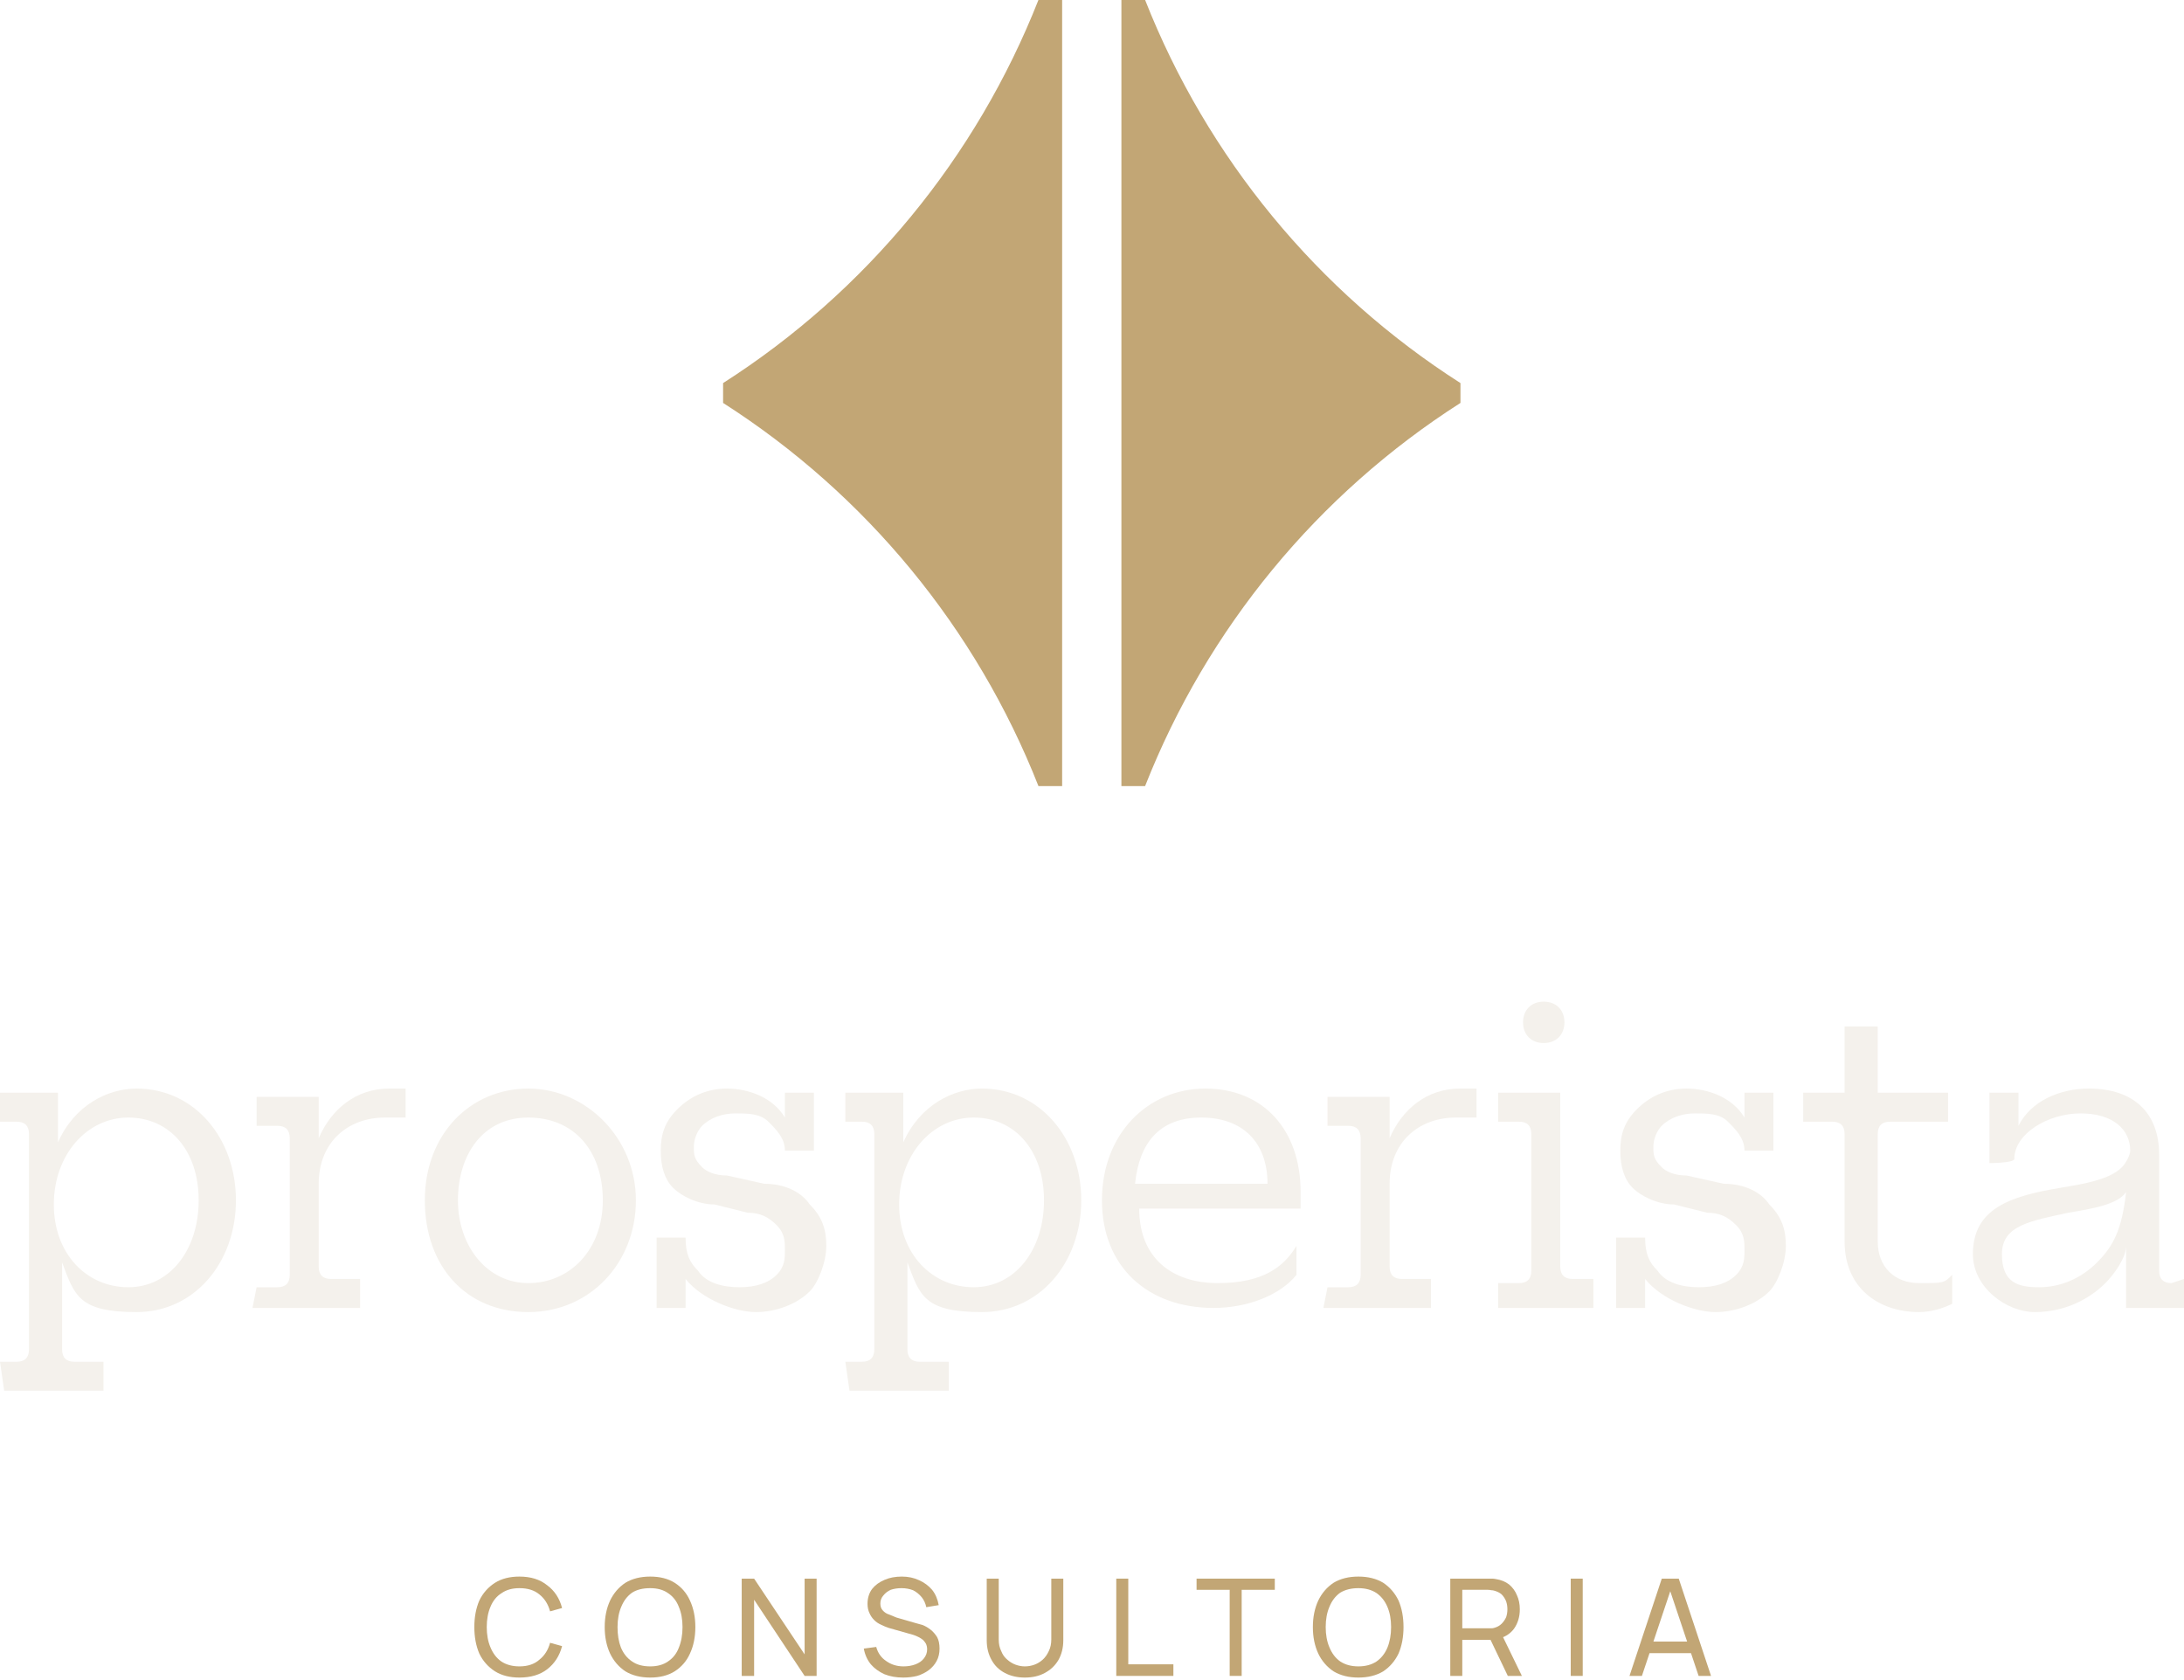
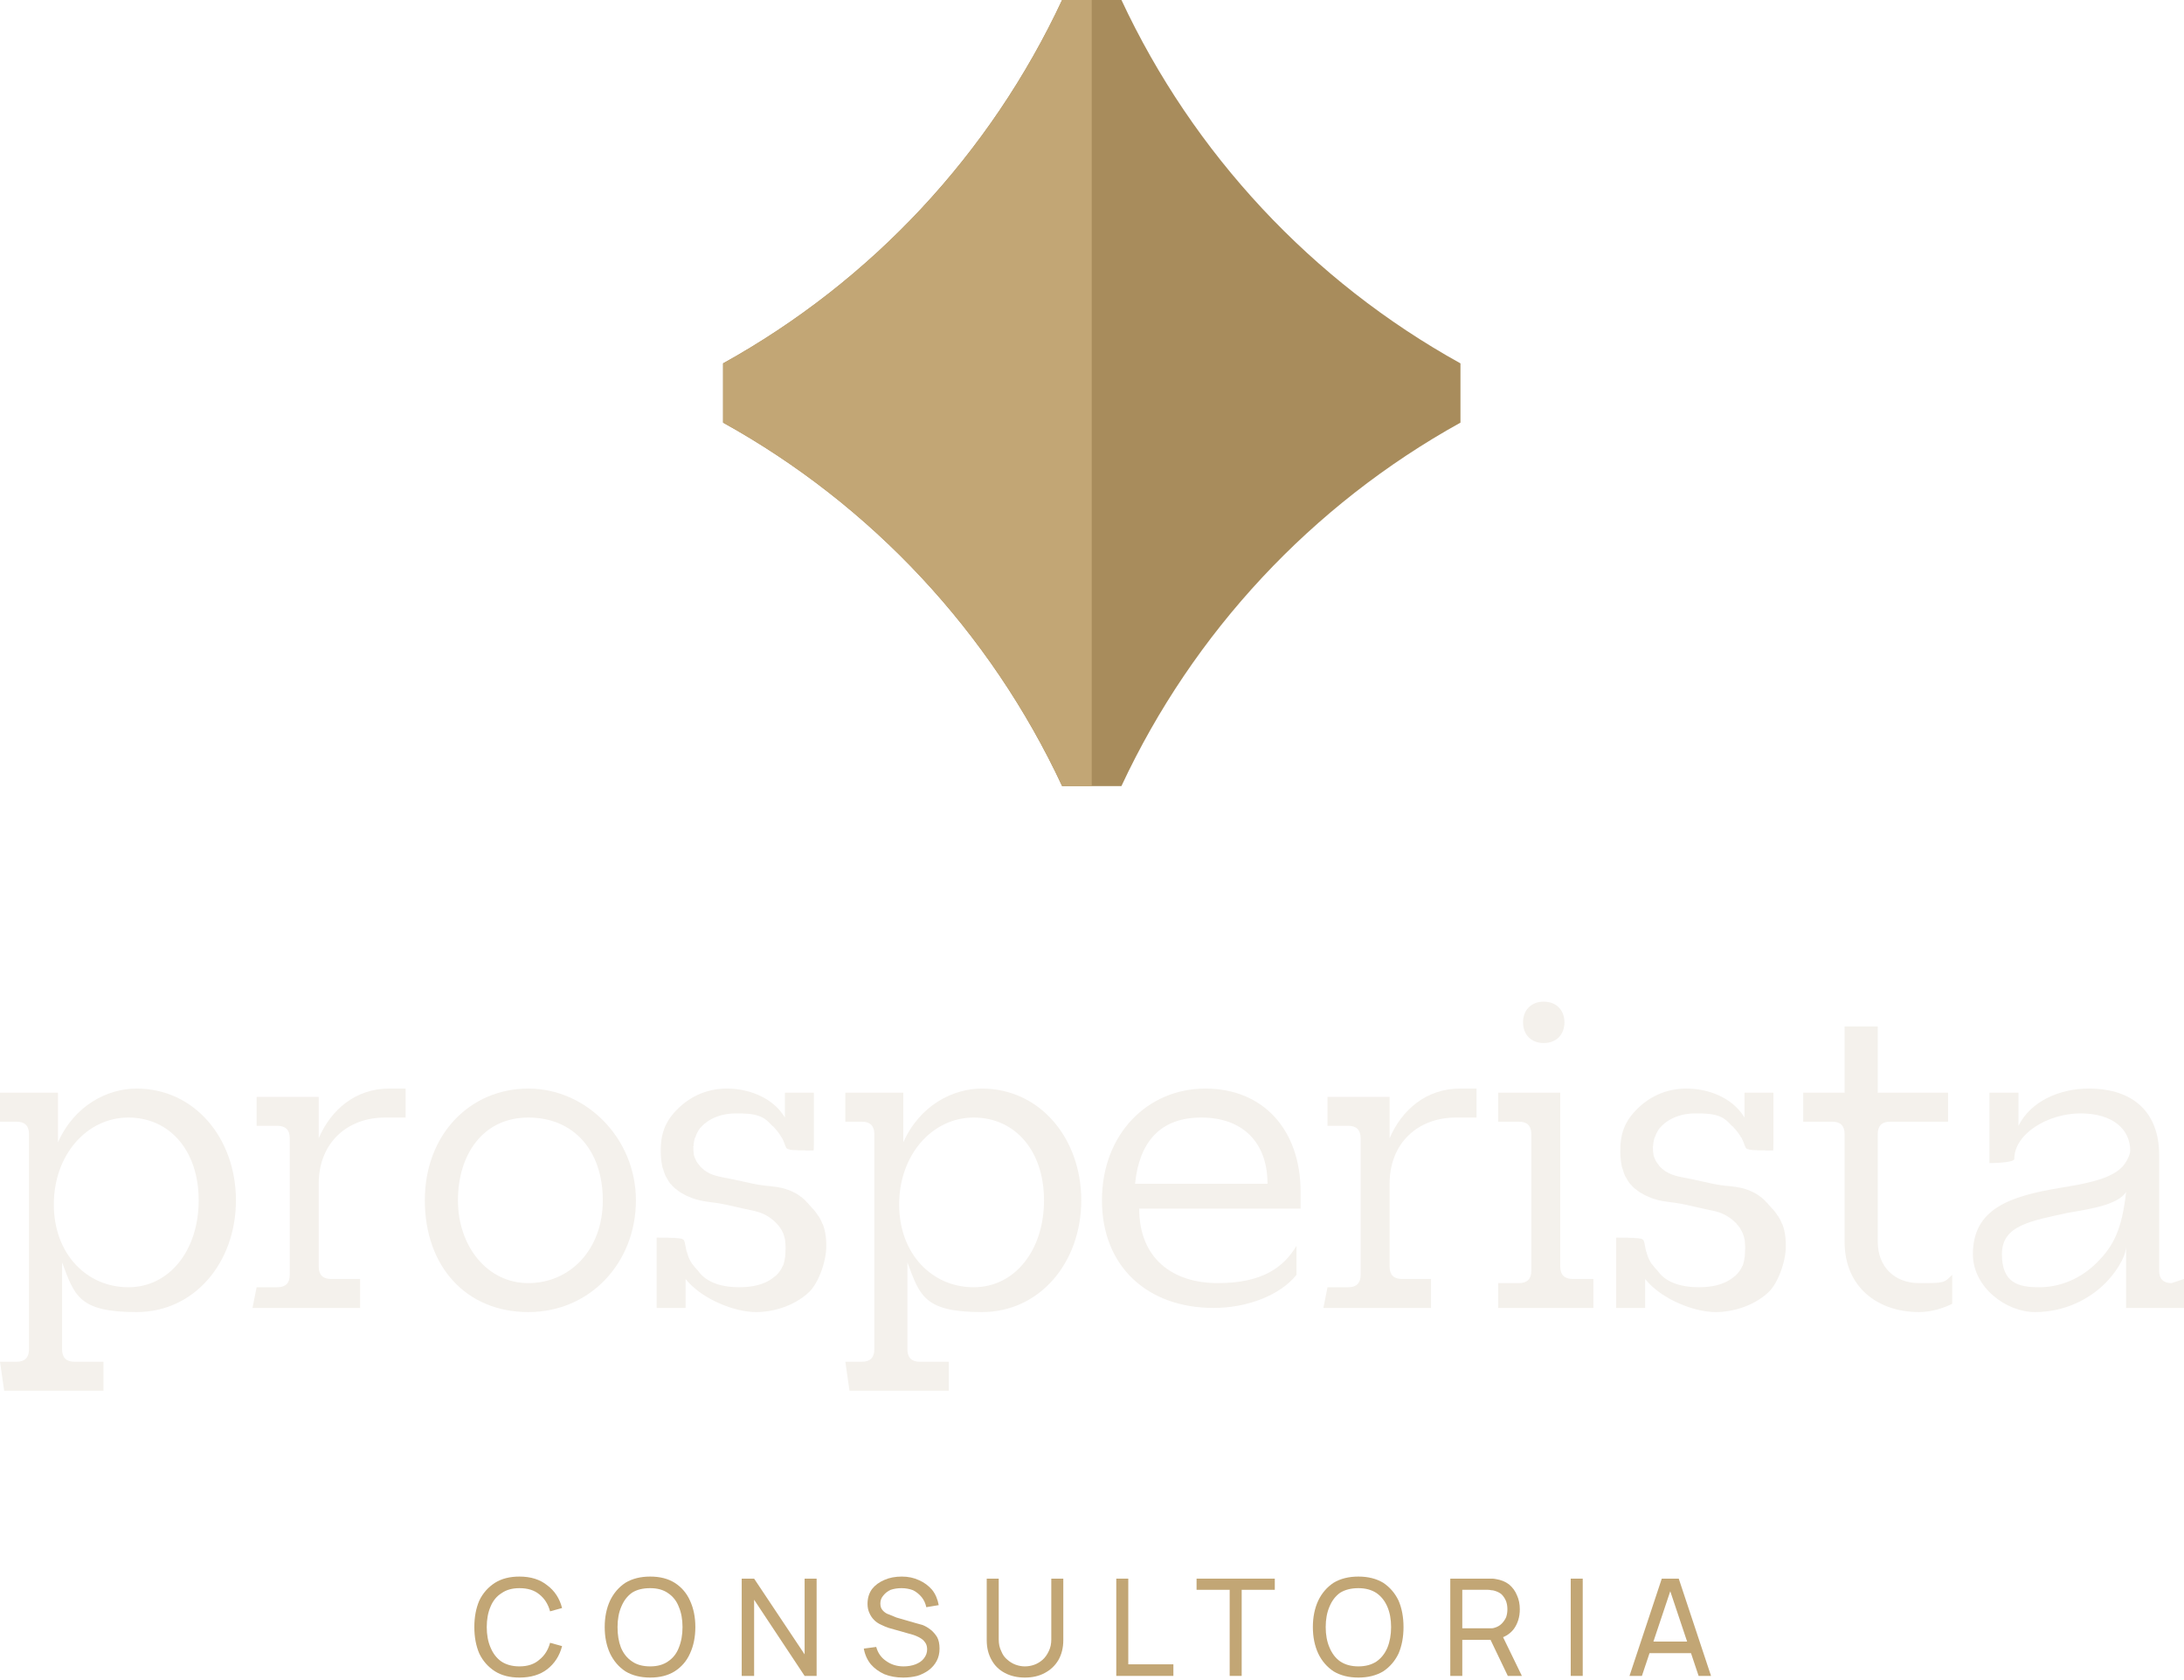
<svg xmlns="http://www.w3.org/2000/svg" viewBox="133 378.7 52.767 40.585" width="1600" height="1230.6">
  <g transform="translate(141.478,370.295) scale(0.358)">
-     <path d="M48,23.471 H46.402 A54.312,54.312 0 0 1 25.118,49.33 V50.67 A54.312,54.312 0 0 1 46.402,76.529 H48 Z" fill="#C2A675" />
-     <path d="M52,23.471 H53.598 A54.312,54.312 0 0 0 74.882,49.33 V50.67 A54.312,54.312 0 0 0 53.598,76.529 H52 Z" fill="#C2A675" />
+     <path d="M48 23.471H52A54.312 54.312 0 0 0 74.882 48V52A54.312 54.312 0 0 0 52 76.529H48A54.312 54.312 0 0 0 25.118 52V48A54.312 54.312 0 0 0 48 23.471Z" fill="#A88C5C" />
+     <path d="M50 23.471H48A54.312 54.312 0 0 1 25.118 48V52A54.312 54.312 0 0 1 48 76.529H50Z" fill="#C2A675" />
  </g>
  <g fill="#F4F1EC">
    <path d="M133,411.6 L133.4,411.6 C133.6,411.6,133.7,411.5,133.7,411.3 L133.7,406.1 C133.7,405.9,133.6,405.8,133.4,405.8 L133,405.8 L133,405.1 L134.4,405.1 L134.4,406.3 C134.8,405.4,135.6,405,136.3,405 C137.7,405,138.7,406.2,138.7,407.7 C138.7,409.2,137.7,410.4,136.3,410.4 C134.9,410.4,134.8,410,134.5,409.2 L134.5,411.3 C134.5,411.5,134.6,411.6,134.8,411.6 L135.5,411.6 L135.5,412.3 L133.1,412.3 L133,411.6 Z M137.8,407.7 C137.8,406.5,137.1,405.7,136.1,405.7 C135.1,405.7,134.3,406.6,134.3,407.8 C134.3,409,135.1,409.8,136.1,409.8 C137.1,409.8,137.8,408.9,137.8,407.7 Z" />
    <path d="M139.2,409.8 L139.7,409.8 C139.9,409.8,140,409.7,140,409.5 L140,406.2 C140,406,139.9,405.9,139.7,405.9 L139.2,405.9 L139.2,405.2 L140.7,405.2 L140.7,406.2 C141,405.5,141.6,405,142.4,405 C143.2,405,142.7,405,142.8,405 L142.8,405.7 C142.7,405.7,142.5,405.7,142.3,405.7 C141.4,405.7,140.7,406.3,140.7,407.3 L140.7,409.3 C140.7,409.5,140.8,409.6,141,409.6 L141.7,409.6 L141.7,410.3 L139.1,410.3 L139.2,409.8 Z" />
    <path d="M143.264,407.7 C143.264,406.1,144.364,405,145.764,405 C147.164,405,148.364,406.2,148.364,407.7 C148.364,409.2,147.264,410.4,145.764,410.4 C144.264,410.4,143.264,409.3,143.264,407.7 Z M147.564,407.7 C147.564,406.5,146.864,405.7,145.764,405.7 C144.664,405.7,144.064,406.6,144.064,407.7 C144.064,408.8,144.764,409.7,145.764,409.7 C146.764,409.7,147.564,408.9,147.564,407.7 Z" />
-     <path d="M149.564,409.6 L149.564,410.3 L148.864,410.3 L148.864,408.6 L149.564,408.6 C149.564,409,149.664,409.2,149.864,409.4 C150.064,409.7,150.464,409.8,150.864,409.8 C151.264,409.8,151.564,409.7,151.764,409.5 C151.964,409.3,151.964,409.1,151.964,408.9 C151.964,408.7,151.964,408.5,151.764,408.3 C151.564,408.1,151.364,408,151.064,408 L150.264,407.8 C149.864,407.8,149.464,407.6,149.264,407.4 C149.064,407.2,148.964,406.9,148.964,406.5 C148.964,406.1,149.064,405.8,149.364,405.5 C149.664,405.2,150.064,405,150.564,405 C151.064,405,151.664,405.2,151.964,405.7 L151.964,405.1 L152.664,405.1 L152.664,406.5 L151.964,406.5 C151.964,406.2,151.764,406,151.564,405.8 C151.364,405.6,151.064,405.6,150.764,405.6 C150.464,405.6,150.164,405.7,149.964,405.9 C149.864,406,149.764,406.2,149.764,406.4 C149.764,406.6,149.764,406.7,149.964,406.9 C150.064,407,150.264,407.1,150.564,407.1 L151.464,407.3 C151.964,407.3,152.364,407.5,152.564,407.8 C152.864,408.1,152.964,408.4,152.964,408.8 C152.964,409.2,152.764,409.7,152.564,409.9 C152.264,410.2,151.764,410.4,151.264,410.4 C150.764,410.4,149.964,410.1,149.564,409.6 Z" />
+     <path d="M150.145 410.073L150.234 410.12L150.333 410.168L150.424 410.208L150.517 410.245L150.612 410.279L150.707 410.309L150.803 410.335L150.881 410.354L150.93 410.364L151.019 410.38L151.108 410.391L151.188 410.398L151.258 410.4L151.338 410.399L151.417 410.394L151.517 410.383L151.596 410.371L151.675 410.356L151.782 410.33L151.887 410.299L151.991 410.262L152.083 410.223L152.155 410.189L152.243 410.141L152.328 410.089L152.394 410.044L152.466 409.989L152.519 409.943L152.562 409.902L152.583 409.88L152.621 409.834L152.668 409.769L152.71 409.701L152.753 409.622L152.787 409.55L152.815 409.485L152.837 409.43L152.861 409.364L152.882 409.297L152.907 409.21L152.923 409.142L152.935 409.084L152.947 409.014L152.955 408.955L152.96 408.895L152.963 408.835L152.963 408.765L152.961 408.685L152.957 408.625L152.95 408.566L152.94 408.497L152.928 408.438L152.916 408.39L152.899 408.332L152.88 408.276L152.876 408.273L152.873 408.273L152.847 408.21L152.812 408.14L152.773 408.074L152.768 408.084L152.767 408.085L152.767 408.076L152.764 408.067L152.726 408.011L152.691 407.964L152.648 407.912L152.639 407.906L152.594 407.855L152.554 407.812L152.512 407.761L152.506 407.755L152.502 407.755L152.47 407.719L152.437 407.686L152.382 407.637L152.361 407.619L152.355 407.616L152.348 407.618L152.344 407.611L152.338 407.604L152.3 407.577L152.262 407.552L152.191 407.511L152.186 407.511L152.154 407.494L152.113 407.475L152.038 407.445L152.019 407.441L152.012 407.437L151.968 407.423L151.924 407.41L151.871 407.397L151.772 407.379L151.68 407.366L151.477 407.344L151.387 407.332L151.287 407.316L151.167 407.293L150.704 407.192L150.441 407.14L150.36 407.122L150.29 407.103L150.238 407.087L150.187 407.068L150.129 407.042L150.116 407.033L150.068 407.006L150.03 406.981L150.007 406.964L150.002 406.958L149.959 406.921L149.932 406.895L149.906 406.867L149.902 406.86L149.878 406.83L149.855 406.8L149.823 406.752L149.819 406.743L149.817 406.735L149.796 406.693L149.785 406.666L149.775 406.639L149.765 406.603L149.762 406.596L149.762 406.591L149.764 406.583L149.758 406.546L149.754 406.499L149.752 406.413L149.75 406.408L149.745 406.41L149.744 406.408L149.755 406.394L149.757 406.385L149.76 406.338L149.766 406.291L149.776 406.244L149.788 406.197L149.784 406.195L149.798 406.182L149.811 406.146L149.825 406.11L149.842 406.074L149.865 406.031L149.891 405.988L149.919 405.948L149.928 405.943L149.968 405.899L150.012 405.858L150.058 405.821L150.099 405.791L150.132 405.77L150.184 405.74L150.229 405.717L150.274 405.697L150.321 405.678L150.368 405.662L150.416 405.647L150.474 405.633L150.562 405.616L150.612 405.61L150.671 405.604L150.761 405.601L150.941 405.602L151.051 405.608L151.131 405.615L151.2 405.626L151.239 405.634L151.278 405.644L151.344 405.665L151.381 405.68L151.408 405.693L151.435 405.707L151.469 405.727L151.517 405.762L151.562 405.802L151.668 405.907L151.684 405.918L151.757 406L151.812 406.07L151.845 406.119L151.881 406.177L151.895 406.189L151.891 406.188L151.913 406.231L151.929 406.266L151.95 406.319L151.975 406.387L151.984 406.402L151.993 406.426L152.004 406.441L152.017 406.452L152.025 406.457L152.041 406.463L152.066 406.468L152.064 406.465L152.081 406.476L152.09 406.478L152.135 406.483L152.191 406.486L152.257 406.489L152.266 406.488L152.267 406.487L152.274 406.492L152.283 406.493L152.458 406.493L152.466 406.497L152.653 406.495L152.659 406.491L152.662 406.424L152.664 406.336L152.664 405.106L152.659 405.1L151.969 405.1L151.964 405.104L151.964 405.695L151.961 405.696L151.94 405.662L151.894 405.597L151.838 405.526L151.784 405.467L151.748 405.433L151.696 405.386L151.657 405.354L151.617 405.324L151.56 405.284L151.518 405.257L151.448 405.217L151.404 405.194L151.341 405.164L151.295 405.144L151.23 405.118L151.183 405.101L151.107 405.077L151.039 405.059L150.99 405.047L150.912 405.031L150.843 405.02L150.793 405.014L150.714 405.006L150.644 405.002L150.594 405L150.524 405L150.454 405.003L150.344 405.013L150.275 405.023L150.206 405.036L150.109 405.06L150.042 405.08L149.948 405.113L149.865 405.148L149.793 405.183L149.714 405.227L149.638 405.275L149.556 405.332L149.478 405.395L149.411 405.455L149.339 405.525L149.279 405.591L149.222 405.661L149.175 405.726L149.132 405.794L149.095 405.864L149.069 405.918L149.05 405.965L149.034 406.012L149.019 406.06L149.006 406.108L148.993 406.167L148.984 406.216L148.977 406.265L148.971 406.325L148.967 406.385L148.964 406.445L148.964 406.505L148.965 406.565L148.968 406.635L148.973 406.695L148.979 406.754L148.992 406.833L149.001 406.882L149.013 406.93L149.019 406.933L149.032 406.981L149.051 407.037L149.068 407.083L149.088 407.127L149.096 407.144L149.101 407.137L149.102 407.146L149.129 407.197L149.154 407.238L149.186 407.285L149.203 407.307L149.208 407.307L149.211 407.303L149.213 407.305L149.213 407.313L149.225 407.328L149.25 407.356L149.284 407.389L149.332 407.432L149.34 407.428L149.342 407.436L149.349 407.442L149.386 407.471L149.425 407.498L149.473 407.529L149.479 407.53L149.545 407.568L149.605 407.598L149.621 407.603L149.7 407.637L149.754 407.657L149.761 407.659L149.825 407.679L149.899 407.699L149.999 407.719L150.091 407.734L150.264 407.757L150.356 407.77L150.465 407.79L150.584 407.814L150.947 407.897L151.167 407.943L151.24 407.96L151.294 407.975L151.348 407.991L151.4 408.011L151.444 408.029L151.486 408.05L151.527 408.072L151.567 408.096L151.606 408.123L151.651 408.157L151.687 408.186L151.722 408.218L151.762 408.257L151.805 408.306L151.84 408.351L151.86 408.379L151.863 408.387L151.888 408.426L151.909 408.468L151.932 408.518L151.934 408.524L151.934 408.532L151.946 408.568L151.956 408.605L151.965 408.642L151.972 408.69L151.972 408.708L151.976 408.747L151.979 408.796L151.981 408.885L151.978 408.894L151.975 408.992L151.97 409.072L151.964 409.089L151.953 409.158L151.939 409.216L151.931 409.244L151.917 409.281L151.91 409.288L151.885 409.341L151.854 409.392L151.819 409.441L151.787 409.478L151.738 409.528L151.72 409.537L151.666 409.581L151.634 409.604L151.6 409.626L151.548 409.656L151.494 409.682L151.448 409.702L151.392 409.722L151.335 409.74L151.277 409.755L151.219 409.768L151.149 409.78L151.09 409.787L151.01 409.795L150.93 409.798L150.861 409.799L150.8 409.798L150.721 409.795L150.661 409.79L150.601 409.784L150.542 409.775L150.483 409.764L150.424 409.752L150.366 409.736L150.319 409.722L150.262 409.701L150.216 409.682L150.162 409.656L150.118 409.632L150.076 409.606L150.043 409.583L150.004 409.552L149.966 409.519L149.931 409.483L149.899 409.446L149.863 409.398L149.821 409.354L149.795 409.325L149.77 409.294L149.734 409.246L149.72 409.232L149.689 409.181L149.661 409.128L149.637 409.074L149.617 409.018L149.594 408.943L149.588 408.935L149.544 408.718L149.542 408.71L149.538 408.702L149.53 408.677L149.521 408.662L149.509 408.649L149.494 408.64L149.486 408.637L149.487 408.641L149.476 408.629L149.442 408.623L149.406 408.618L149.322 408.612L149.315 408.608L149.158 408.606L149.15 408.601L148.972 408.602L148.87 408.6L148.864 408.604L148.864 410.294L148.868 410.3L149.558 410.3L149.564 410.296L149.564 409.606L149.566 409.603L149.625 409.672L149.666 409.715L149.731 409.778L149.806 409.843L149.885 409.905L149.967 409.963L150.059 410.022Z" />
    <path d="M153.424,411.6 L153.824,411.6 C154.024,411.6,154.124,411.5,154.124,411.3 L154.124,406.1 C154.124,405.9,154.024,405.8,153.824,405.8 L153.424,405.8 L153.424,405.1 L154.824,405.1 L154.824,406.3 C155.224,405.4,156.024,405,156.724,405 C158.124,405,159.124,406.2,159.124,407.7 C159.124,409.2,158.124,410.4,156.724,410.4 C155.324,410.4,155.224,410,154.924,409.2 L154.924,411.3 C154.924,411.5,155.024,411.6,155.224,411.6 L155.924,411.6 L155.924,412.3 L153.524,412.3 L153.424,411.6 Z M158.224,407.7 C158.224,406.5,157.524,405.7,156.524,405.7 C155.524,405.7,154.724,406.6,154.724,407.8 C154.724,409,155.524,409.8,156.524,409.8 C157.524,409.8,158.224,408.9,158.224,407.7 Z" />
    <path d="M159.624,407.7 C159.624,406.1,160.724,405,162.124,405 C163.524,405,164.424,406,164.424,407.5 C164.424,409,164.424,407.8,164.424,407.9 L160.524,407.9 C160.524,409.1,161.324,409.7,162.424,409.7 C163.524,409.7,164.024,409.3,164.324,408.8 L164.324,408.8 L164.324,409.5 C163.924,410,163.124,410.3,162.324,410.3 C160.724,410.3,159.624,409.3,159.624,407.7 Z M163.624,407.3 C163.624,406.3,163.024,405.7,162.024,405.7 C161.024,405.7,160.524,406.3,160.424,407.3 L163.624,407.3 Z" />
    <path d="M165.074,409.8 L165.574,409.8 C165.774,409.8,165.874,409.7,165.874,409.5 L165.874,406.2 C165.874,406,165.774,405.9,165.574,405.9 L165.074,405.9 L165.074,405.2 L166.574,405.2 L166.574,406.2 C166.874,405.5,167.474,405,168.274,405 C169.074,405,168.574,405,168.674,405 L168.674,405.7 C168.574,405.7,168.374,405.7,168.174,405.7 C167.274,405.7,166.574,406.3,166.574,407.3 L166.574,409.3 C166.574,409.5,166.674,409.6,166.874,409.6 L167.574,409.6 L167.574,410.3 L164.974,410.3 L165.074,409.8 Z" />
    <path d="M169.197,409.7 L169.697,409.7 C169.898,409.7,169.998,409.6,169.998,409.4 L169.998,406.1 C169.998,405.9,169.898,405.8,169.697,405.8 L169.197,405.8 L169.197,405.1 L170.697,405.1 L170.697,409.3 C170.697,409.5,170.798,409.6,170.998,409.6 L171.498,409.6 L171.498,410.3 L169.197,410.3 L169.197,409.7 Z M169.798,403.4 C169.798,403.1,169.998,402.9,170.298,402.9 C170.597,402.9,170.798,403.1,170.798,403.4 C170.798,403.7,170.597,403.9,170.298,403.9 C169.998,403.9,169.798,403.7,169.798,403.4 Z" />
-     <path d="M172.748,409.6 L172.748,410.3 L172.048,410.3 L172.048,408.6 L172.748,408.6 C172.748,409,172.847,409.2,173.048,409.4 C173.248,409.7,173.648,409.8,174.048,409.8 C174.447,409.8,174.748,409.7,174.947,409.5 C175.148,409.3,175.148,409.1,175.148,408.9 C175.148,408.7,175.148,408.5,174.947,408.3 C174.748,408.1,174.548,408,174.248,408 L173.447,407.8 C173.048,407.8,172.648,407.6,172.447,407.4 C172.248,407.2,172.148,406.9,172.148,406.5 C172.148,406.1,172.248,405.8,172.548,405.5 C172.847,405.2,173.248,405,173.748,405 C174.248,405,174.847,405.2,175.148,405.7 L175.148,405.1 L175.847,405.1 L175.847,406.5 L175.148,406.5 C175.148,406.2,174.947,406,174.748,405.8 C174.548,405.6,174.248,405.6,173.947,405.6 C173.648,405.6,173.347,405.7,173.148,405.9 C173.048,406,172.947,406.2,172.947,406.4 C172.947,406.6,172.947,406.7,173.148,406.9 C173.248,407,173.447,407.1,173.748,407.1 L174.648,407.3 C175.148,407.3,175.548,407.5,175.748,407.8 C176.048,408.1,176.148,408.4,176.148,408.8 C176.148,409.2,175.947,409.7,175.748,409.9 C175.447,410.2,174.947,410.4,174.447,410.4 C173.947,410.4,173.148,410.1,172.748,409.6 Z" />
+     <path d="M173.329 410.073L173.418 410.12L173.517 410.168L173.608 410.208L173.701 410.245L173.795 410.279L173.891 410.309L173.987 410.335L174.065 410.354L174.114 410.364L174.203 410.38L174.292 410.391L174.372 410.398L174.442 410.4L174.522 410.399L174.601 410.394L174.701 410.383L174.78 410.371L174.859 410.356L174.966 410.33L175.071 410.299L175.174 410.262L175.267 410.223L175.339 410.189L175.427 410.141L175.512 410.089L175.578 410.044L175.649 409.989L175.68 409.963L175.725 409.922L175.767 409.88L175.805 409.834L175.852 409.769L175.894 409.701L175.937 409.622L175.971 409.549L175.999 409.485L176.021 409.429L176.045 409.363L176.072 409.277L176.09 409.21L176.107 409.142L176.119 409.083L176.131 409.014L176.138 408.955L176.144 408.895L176.147 408.835L176.147 408.765L176.144 408.685L176.14 408.625L176.134 408.565L176.123 408.496L176.112 408.438L176.1 408.389L176.083 408.332L176.064 408.277L176.06 408.274L176.058 408.281L176.056 408.27L176.037 408.225L176.021 408.189L175.998 408.145L175.959 408.077L175.954 408.071L175.951 408.072L175.913 408.015L175.872 407.961L175.836 407.916L175.831 407.911L175.828 407.915L175.821 407.904L175.782 407.86L175.737 407.812L175.696 407.761L175.691 407.758L175.689 407.76L175.686 407.759L175.682 407.751L175.637 407.702L175.603 407.67L175.56 407.632L175.538 407.615L175.526 407.609L175.488 407.58L175.44 407.549L175.376 407.512L175.37 407.511L175.295 407.474L175.22 407.444L175.208 407.443L175.193 407.436L175.149 407.422L175.106 407.409L175.052 407.397L174.954 407.378L174.862 407.366L174.66 407.344L174.578 407.334L174.469 407.316L174.349 407.293L173.896 407.193L173.632 407.141L173.55 407.123L173.478 407.104L173.425 407.087L173.372 407.067L173.321 407.044L173.264 407.013L173.217 406.983L173.194 406.966L173.188 406.96L173.145 406.924L173.118 406.898L173.092 406.871L173.086 406.867L173.08 406.853L173.046 406.809L173.014 406.762L173.004 406.746L173.002 406.738L172.985 406.704L172.974 406.678L172.961 406.642L172.95 406.605L172.948 406.596L172.95 406.588L172.943 406.55L172.939 406.512L172.937 406.464L172.936 406.416L172.935 406.409L172.927 406.41L172.937 406.396L172.94 406.388L172.944 406.34L172.95 406.293L172.959 406.246L172.972 406.199L172.971 406.195L172.966 406.196L172.98 406.184L173.001 406.13L173.016 406.094L173.034 406.058L173.053 406.024L173.079 405.982L173.102 405.95L173.117 405.938L173.15 405.901L173.194 405.86L173.232 405.828L173.281 405.793L173.323 405.766L173.366 405.741L173.411 405.718L173.456 405.697L173.502 405.679L173.55 405.663L173.597 405.648L173.655 405.633L173.704 405.623L173.764 405.614L173.813 405.608L173.863 405.603L173.953 405.601L174.123 405.602L174.213 405.606L174.303 405.614L174.381 405.626L174.421 405.634L174.459 405.643L174.526 405.664L174.563 405.679L174.59 405.692L174.617 405.705L174.651 405.726L174.7 405.761L174.745 405.8L174.85 405.906L174.867 405.917L174.94 405.999L174.994 406.069L175.033 406.125L175.064 406.176L175.078 406.188L175.075 406.188L175.115 406.273L175.137 406.326L175.158 406.386L175.167 406.401L175.177 406.425L175.181 406.433L175.193 406.446L175.208 406.456L175.216 406.46L175.232 406.464L175.25 406.468L175.249 406.466L175.25 406.465L175.264 406.476L175.273 406.477L175.355 406.485L175.45 406.489L175.458 406.493L175.634 406.493L175.638 406.491L175.634 406.484L175.646 406.495L175.654 406.497L175.839 406.495L175.843 406.489L175.844 406.47L175.847 406.334L175.847 405.103L175.841 405.1L175.151 405.1L175.148 405.107L175.148 405.697L175.144 405.694L175.106 405.635L175.077 405.595L175.046 405.555L175 405.502L174.966 405.466L174.93 405.431L174.878 405.384L174.839 405.353L174.807 405.328L174.742 405.283L174.699 405.256L174.639 405.221L174.595 405.197L174.523 405.163L174.477 405.143L174.411 405.117L174.336 405.091L174.288 405.077L174.22 405.058L174.172 405.047L174.093 405.031L174.024 405.02L173.975 405.014L173.895 405.006L173.825 405.002L173.755 405L173.705 405L173.635 405.003L173.565 405.009L173.496 405.018L173.427 405.029L173.387 405.037L173.3 405.058L173.223 405.08L173.129 405.114L173.046 405.149L172.983 405.18L172.896 405.228L172.819 405.276L172.738 405.334L172.667 405.39L172.593 405.457L172.521 405.527L172.461 405.593L172.41 405.655L172.357 405.728L172.315 405.796L172.277 405.866L172.256 405.912L172.237 405.958L172.22 406.005L172.207 406.043L172.194 406.091L172.182 406.14L172.173 406.189L172.163 406.248L172.157 406.298L172.152 406.358L172.149 406.418L172.148 406.498L172.148 406.558L172.15 406.618L172.155 406.677L172.162 406.747L172.176 406.836L172.186 406.884L172.197 406.932L172.201 406.929L172.22 406.993L172.235 407.04L172.253 407.085L172.273 407.13L172.281 407.146L172.284 407.14L172.285 407.14L172.287 407.149L172.32 407.209L172.346 407.25L172.374 407.289L172.392 407.312L172.396 407.311L172.434 407.355L172.467 407.389L172.516 407.432L172.523 407.428L172.526 407.436L172.533 407.442L172.571 407.471L172.609 407.499L172.649 407.524L172.656 407.528L172.663 407.53L172.737 407.572L172.787 407.597L172.794 407.6L172.8 407.599L172.807 407.604L172.815 407.608L172.885 407.638L172.938 407.658L172.945 407.659L173.017 407.682L173.079 407.699L173.186 407.72L173.265 407.732L173.442 407.756L173.532 407.769L173.641 407.788L173.759 407.813L174.131 407.897L174.358 407.945L174.429 407.961L174.482 407.975L174.534 407.991L174.585 408.01L174.627 408.028L174.668 408.047L174.708 408.069L174.746 408.092L174.791 408.122L174.842 408.159L174.876 408.188L174.909 408.218L174.953 408.26L174.962 408.274L175.003 408.322L175.046 408.379L175.048 408.387L175.084 408.451L175.108 408.502L175.115 408.519L175.116 408.528L175.129 408.564L175.139 408.601L175.148 408.639L175.156 408.686L175.158 408.692L175.156 408.701L175.163 408.788L175.165 408.886L175.162 408.894L175.159 408.992L175.154 409.071L175.149 409.088L175.14 409.147L175.13 409.194L175.117 409.241L175.104 409.278L175.114 409.275L175.099 409.287L175.093 409.293L175.076 409.329L175.058 409.363L175.037 409.395L175.014 409.427L174.977 409.472L174.924 409.527L174.933 409.524L174.906 409.536L174.869 409.567L174.829 409.597L174.779 409.629L174.736 409.654L174.701 409.672L174.646 409.696L174.599 409.714L174.552 409.73L174.504 409.744L174.446 409.759L174.387 409.771L174.328 409.78L174.249 409.79L174.189 409.795L174.109 409.798L174.049 409.799L173.979 409.798L173.899 409.795L173.839 409.79L173.78 409.783L173.72 409.774L173.661 409.763L173.613 409.753L173.554 409.738L173.497 409.72L173.45 409.703L173.395 409.68L173.35 409.659L173.306 409.635L173.272 409.614L173.231 409.586L173.191 409.555L173.154 409.522L173.112 409.48L173.079 409.442L173.049 409.402L173.002 409.351L172.97 409.314L172.922 409.252L172.895 409.228L172.9 409.231L172.902 409.23L172.881 409.197L172.862 409.163L172.844 409.128L172.827 409.092L172.813 409.055L172.8 409.018L172.778 408.942L172.772 408.934L172.757 408.867L172.727 408.712L172.72 408.695L172.715 408.679L172.707 408.663L172.695 408.65L172.688 408.645L172.672 408.638L172.673 408.64L172.663 408.63L172.647 408.626L172.604 408.62L172.559 408.615L172.512 408.613L172.514 408.624L172.502 408.611L172.495 408.608L172.341 408.606L172.334 408.601L172.156 408.602L172.054 408.6L172.048 408.603L172.048 410.294L172.051 410.3L172.741 410.3L172.748 410.296L172.748 409.606L172.75 409.603L172.809 409.671L172.85 409.715L172.915 409.778L172.99 409.843L173.069 409.905L173.15 409.963L173.243 410.022Z" />
    <path d="M177.567,408.7 L177.567,406.1 C177.567,405.9,177.468,405.8,177.268,405.8 L176.567,405.8 L176.567,405.1 L177.567,405.1 L177.567,403.5 L178.368,403.5 L178.368,405.1 L180.067,405.1 L180.067,405.8 L178.667,405.8 C178.468,405.8,178.368,405.9,178.368,406.1 L178.368,408.7 C178.368,409.3,178.768,409.7,179.368,409.7 C179.968,409.7,179.968,409.7,180.167,409.5 L180.167,410.2 C179.968,410.3,179.667,410.4,179.368,410.4 C178.368,410.4,177.567,409.8,177.567,408.7 Z" />
    <path d="M185.768,409.6 L185.768,410.3 L184.368,410.3 L184.368,408.8 C184.368,409.1,184.067,409.5,183.868,409.7 C183.468,410.1,182.868,410.4,182.167,410.4 C181.468,410.4,180.667,409.8,180.667,409 C180.667,407.9,181.567,407.6,182.768,407.4 C183.368,407.3,183.968,407.2,184.268,406.9 C184.368,406.8,184.468,406.6,184.468,406.5 C184.468,406,184.067,405.6,183.268,405.6 C182.468,405.6,181.667,406.1,181.667,406.7 L181.667,406.7 C181.667,406.8,181.067,406.8,181.067,406.8 L181.067,405.1 L181.768,405.1 L181.768,405.9 C182.067,405.3,182.768,405,183.468,405 C184.567,405,185.167,405.6,185.167,406.6 L185.167,409.4 C185.167,409.6,185.268,409.7,185.468,409.7 L185.768,409.6 Z M184.368,407.5 C184.167,407.8,183.567,407.9,182.968,408 C182.067,408.2,181.368,408.3,181.368,409 C181.368,409.7,181.768,409.8,182.268,409.8 C182.768,409.8,183.268,409.6,183.667,409.2 C184.067,408.8,184.268,408.4,184.368,407.5 Z" />
  </g>
  <path d="M145.55 419.23Q145.2 419.23 144.96 419.08Q144.71 418.92 144.58 418.65Q144.46 418.37 144.46 418.01Q144.46 417.65 144.58 417.37Q144.71 417.1 144.96 416.94Q145.2 416.79 145.55 416.79Q145.96 416.79 146.22 417Q146.49 417.2 146.58 417.55L146.29 417.63Q146.22 417.37 146.03 417.22Q145.85 417.07 145.55 417.07Q145.29 417.07 145.12 417.19Q144.94 417.3 144.85 417.52Q144.76 417.73 144.76 418.01Q144.76 418.29 144.85 418.5Q144.94 418.72 145.11 418.84Q145.29 418.96 145.55 418.96Q145.85 418.96 146.03 418.8Q146.22 418.65 146.29 418.39L146.58 418.47Q146.49 418.82 146.22 419.03Q145.96 419.23 145.55 419.23Z" fill="#C2A675" />
  <path d="M148.71 419.23Q148.36 419.23 148.11 419.08Q147.87 418.92 147.74 418.65Q147.61 418.37 147.61 418.01Q147.61 417.65 147.74 417.37Q147.87 417.1 148.11 416.94Q148.36 416.79 148.71 416.79Q149.06 416.79 149.3 416.94Q149.55 417.1 149.67 417.37Q149.8 417.65 149.8 418.01Q149.8 418.37 149.67 418.65Q149.55 418.92 149.3 419.08Q149.06 419.23 148.71 419.23ZM148.71 418.96Q148.97 418.96 149.14 418.84Q149.32 418.72 149.4 418.51Q149.49 418.29 149.49 418.01Q149.49 417.73 149.4 417.52Q149.32 417.31 149.14 417.19Q148.97 417.07 148.71 417.07Q148.44 417.07 148.27 417.18Q148.1 417.3 148.01 417.52Q147.92 417.73 147.92 418.01Q147.92 418.29 148 418.5Q148.09 418.72 148.27 418.84Q148.44 418.96 148.71 418.96Z" fill="#C2A675" />
  <path d="M150.92 419.19L150.92 416.84L151.22 416.84L152.44 418.67L152.44 416.84L152.73 416.84L152.73 419.19L152.44 419.19L151.22 417.35L151.22 419.19Z" fill="#C2A675" />
  <path d="M154.82 419.23Q154.57 419.23 154.37 419.15Q154.17 419.06 154.04 418.91Q153.91 418.75 153.87 418.53L154.17 418.49Q154.23 418.71 154.41 418.83Q154.59 418.96 154.83 418.96Q154.99 418.96 155.12 418.91Q155.25 418.86 155.32 418.77Q155.4 418.67 155.4 418.55Q155.4 418.47 155.37 418.41Q155.34 418.36 155.3 418.32Q155.25 418.28 155.19 418.25Q155.13 418.22 155.07 418.2L154.47 418.03Q154.38 418 154.28 417.95Q154.19 417.91 154.12 417.84Q154.05 417.77 154.01 417.68Q153.96 417.58 153.96 417.45Q153.96 417.24 154.07 417.09Q154.18 416.95 154.37 416.87Q154.55 416.79 154.79 416.79Q155.02 416.79 155.21 416.88Q155.39 416.96 155.52 417.11Q155.64 417.26 155.68 417.48L155.38 417.53Q155.35 417.39 155.27 417.29Q155.18 417.18 155.06 417.12Q154.93 417.07 154.78 417.07Q154.64 417.07 154.52 417.11Q154.41 417.16 154.34 417.25Q154.27 417.33 154.27 417.44Q154.27 417.55 154.33 417.61Q154.39 417.68 154.49 417.71Q154.58 417.75 154.66 417.78L155.11 417.91Q155.18 417.93 155.29 417.96Q155.39 418 155.48 418.07Q155.57 418.14 155.64 418.25Q155.7 418.36 155.7 418.53Q155.7 418.7 155.63 418.83Q155.56 418.96 155.44 419.05Q155.32 419.14 155.16 419.19Q155 419.23 154.82 419.23Z" fill="#C2A675" />
  <path d="M157.76 419.23Q157.49 419.23 157.28 419.12Q157.07 419.01 156.96 418.81Q156.84 418.6 156.84 418.33L156.84 416.84L157.13 416.84L157.13 418.31Q157.13 418.47 157.19 418.59Q157.24 418.72 157.34 418.8Q157.43 418.88 157.54 418.92Q157.65 418.96 157.76 418.96Q157.88 418.96 157.99 418.92Q158.1 418.88 158.19 418.8Q158.28 418.72 158.34 418.59Q158.4 418.47 158.4 418.31L158.4 416.84L158.69 416.84L158.69 418.33Q158.69 418.6 158.57 418.81Q158.45 419.01 158.24 419.12Q158.04 419.23 157.76 419.23Z" fill="#C2A675" />
  <path d="M159.97 419.19L159.97 416.84L160.26 416.84L160.26 418.91L161.35 418.91L161.35 419.19Z" fill="#C2A675" />
  <path d="M162.71 419.19L162.71 417.11L161.91 417.11L161.91 416.84L163.8 416.84L163.8 417.11L163 417.11L163 419.19Z" fill="#C2A675" />
  <path d="M165.82 419.23Q165.47 419.23 165.22 419.08Q164.98 418.92 164.85 418.65Q164.72 418.37 164.72 418.01Q164.72 417.65 164.85 417.37Q164.98 417.1 165.22 416.94Q165.47 416.79 165.82 416.79Q166.17 416.79 166.42 416.94Q166.66 417.1 166.79 417.37Q166.91 417.65 166.91 418.01Q166.91 418.37 166.79 418.65Q166.66 418.92 166.42 419.08Q166.17 419.23 165.82 419.23ZM165.82 418.96Q166.08 418.96 166.26 418.84Q166.43 418.72 166.52 418.51Q166.61 418.29 166.61 418.01Q166.61 417.73 166.52 417.52Q166.43 417.31 166.26 417.19Q166.08 417.07 165.82 417.07Q165.56 417.07 165.38 417.18Q165.21 417.3 165.12 417.52Q165.03 417.73 165.03 418.01Q165.03 418.29 165.12 418.5Q165.21 418.72 165.38 418.84Q165.56 418.96 165.82 418.96Z" fill="#C2A675" />
  <path d="M168.04 419.19L168.04 416.84L168.96 416.84Q169 416.84 169.05 416.84Q169.09 416.84 169.14 416.85Q169.33 416.88 169.46 416.98Q169.59 417.09 169.65 417.24Q169.72 417.39 169.72 417.58Q169.72 417.85 169.58 418.05Q169.43 418.25 169.16 418.3L169.05 418.32L168.33 418.32L168.33 419.19ZM169.43 419.19L168.97 418.23L169.26 418.14L169.77 419.19ZM168.33 418.04L168.95 418.04Q168.99 418.04 169.03 418.04Q169.07 418.04 169.1 418.03Q169.21 418 169.28 417.93Q169.35 417.86 169.39 417.77Q169.42 417.68 169.42 417.58Q169.42 417.48 169.39 417.39Q169.35 417.29 169.28 417.22Q169.21 417.16 169.1 417.13Q169.07 417.12 169.03 417.12Q168.99 417.11 168.95 417.11L168.33 417.11Z" fill="#C2A675" />
  <path d="M170.95 419.19L170.95 416.84L171.24 416.84L171.24 419.19Z" fill="#C2A675" />
  <path d="M172.37 419.19L173.15 416.84L173.56 416.84L174.34 419.19L174.04 419.19L173.31 417.01L173.4 417.01L172.67 419.19ZM172.75 418.64L172.75 418.36L173.96 418.36L173.96 418.64Z" fill="#C2A675" />
</svg>
